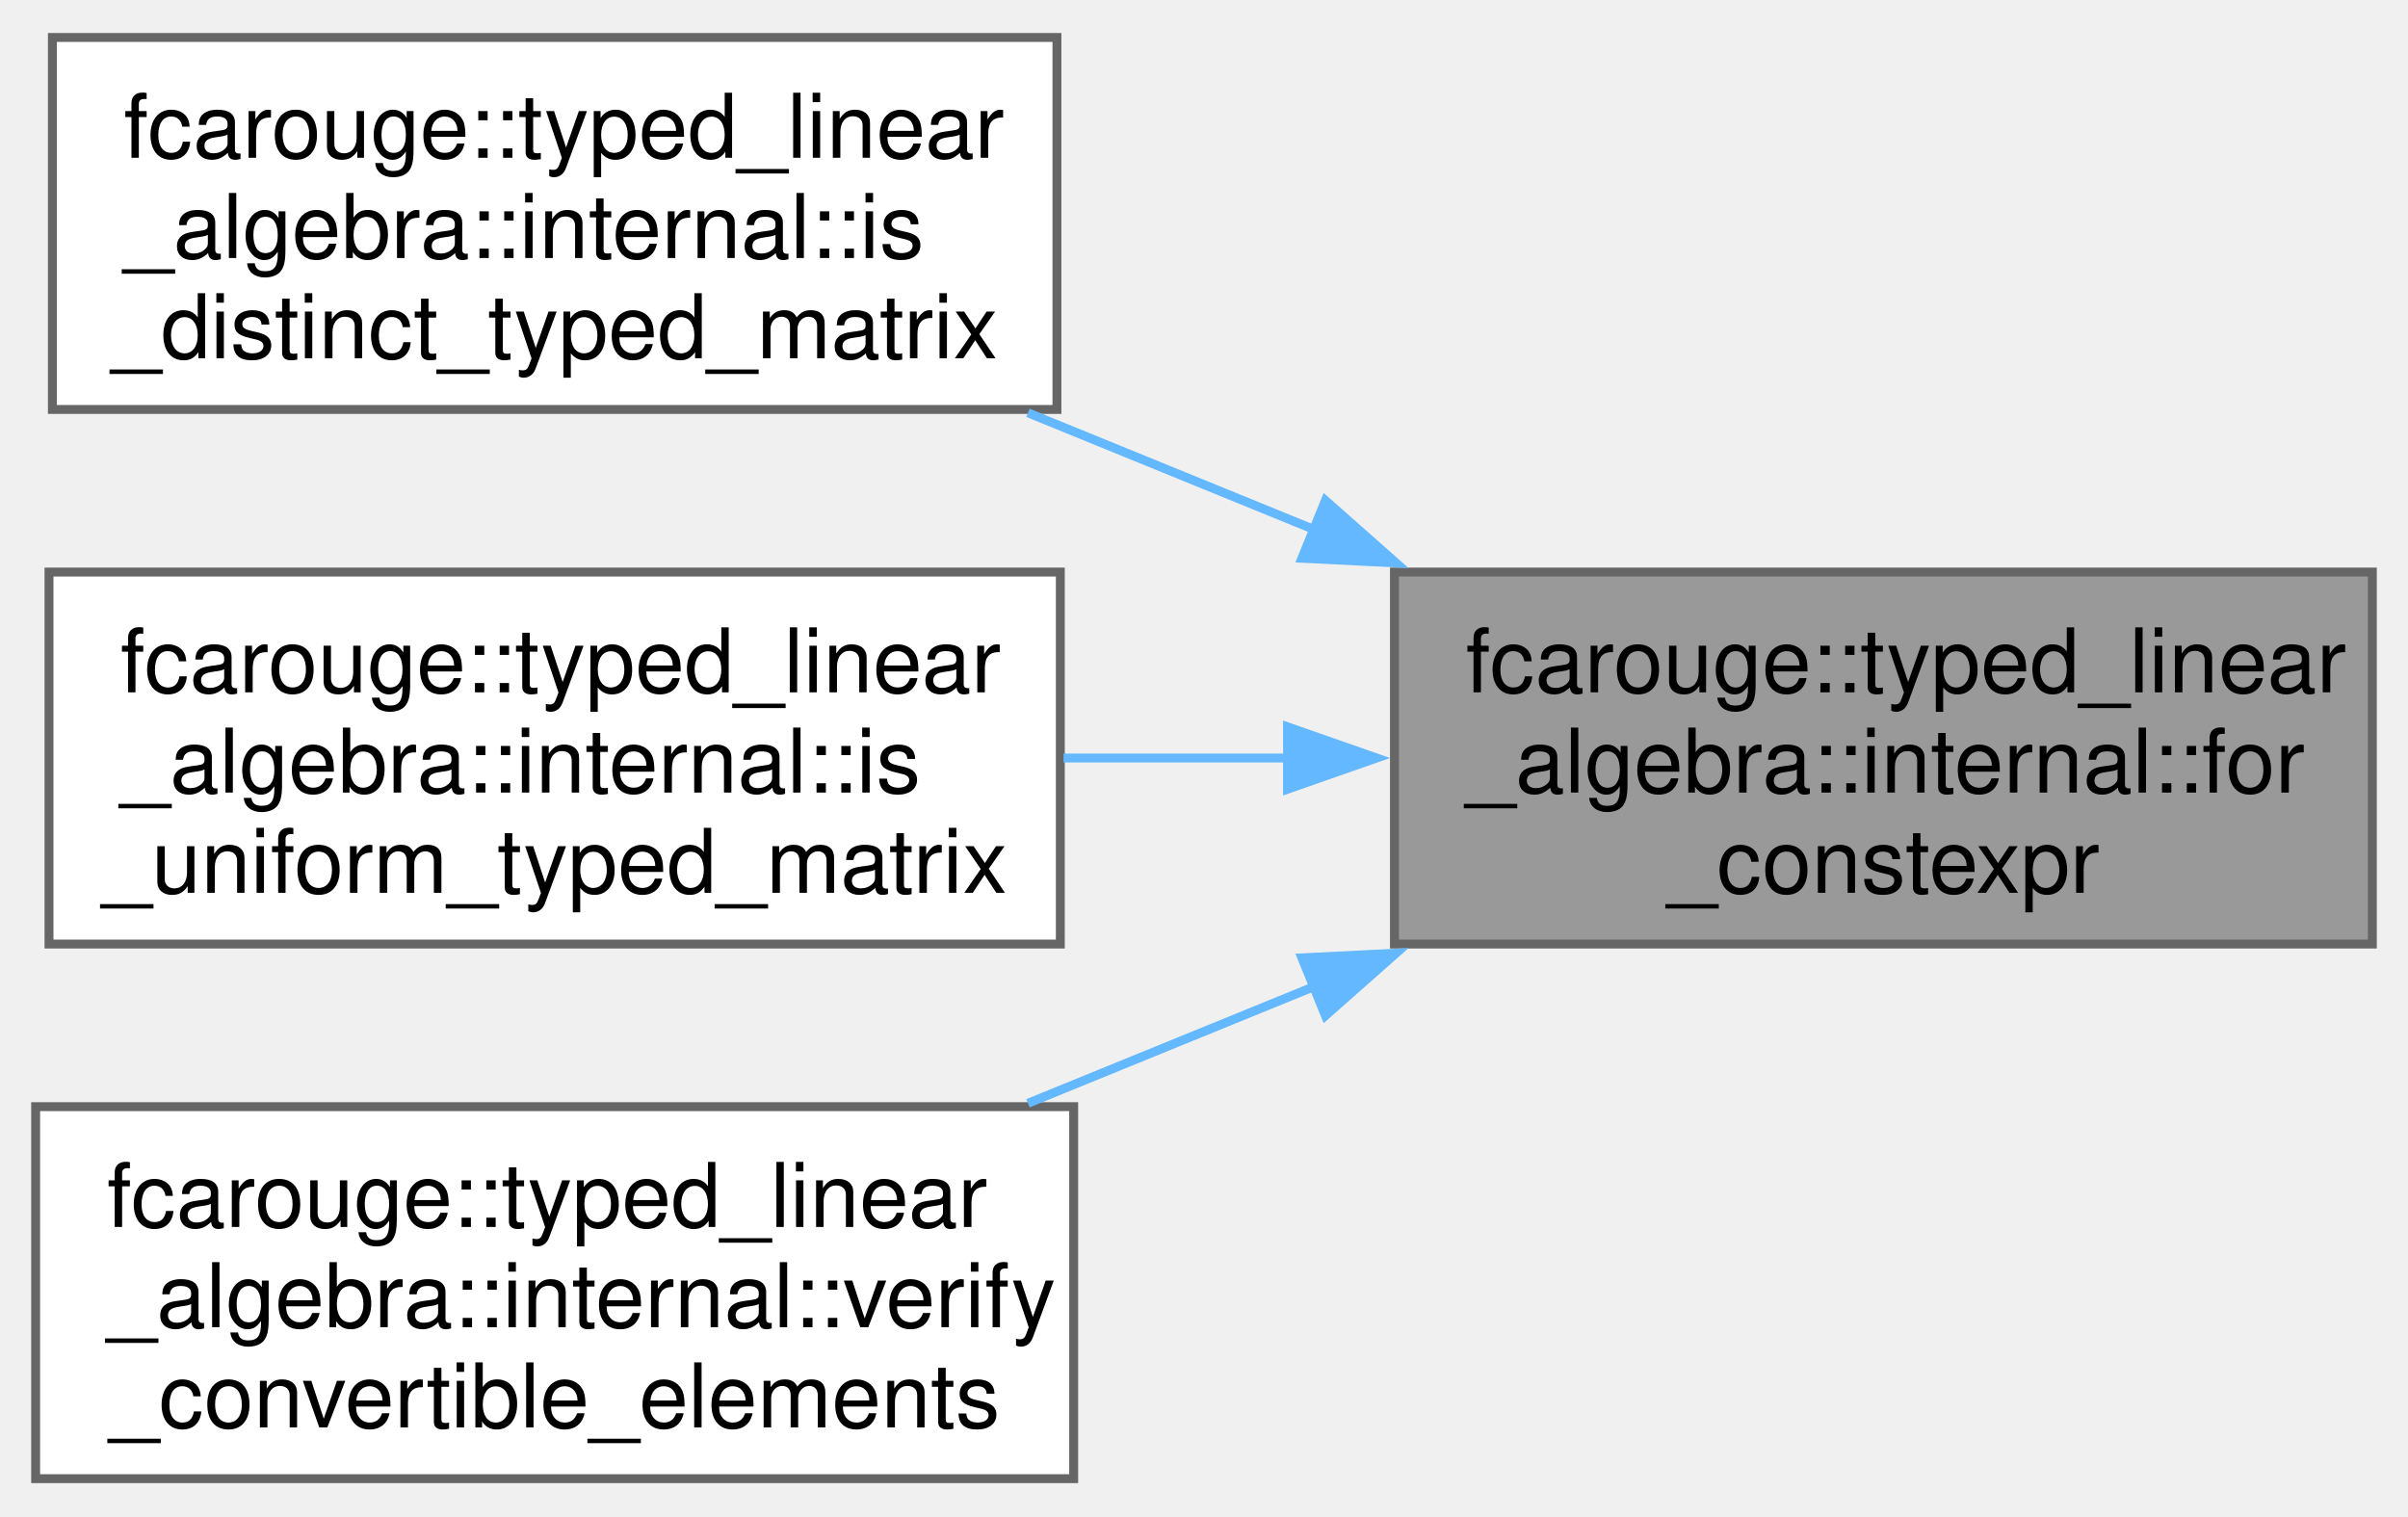
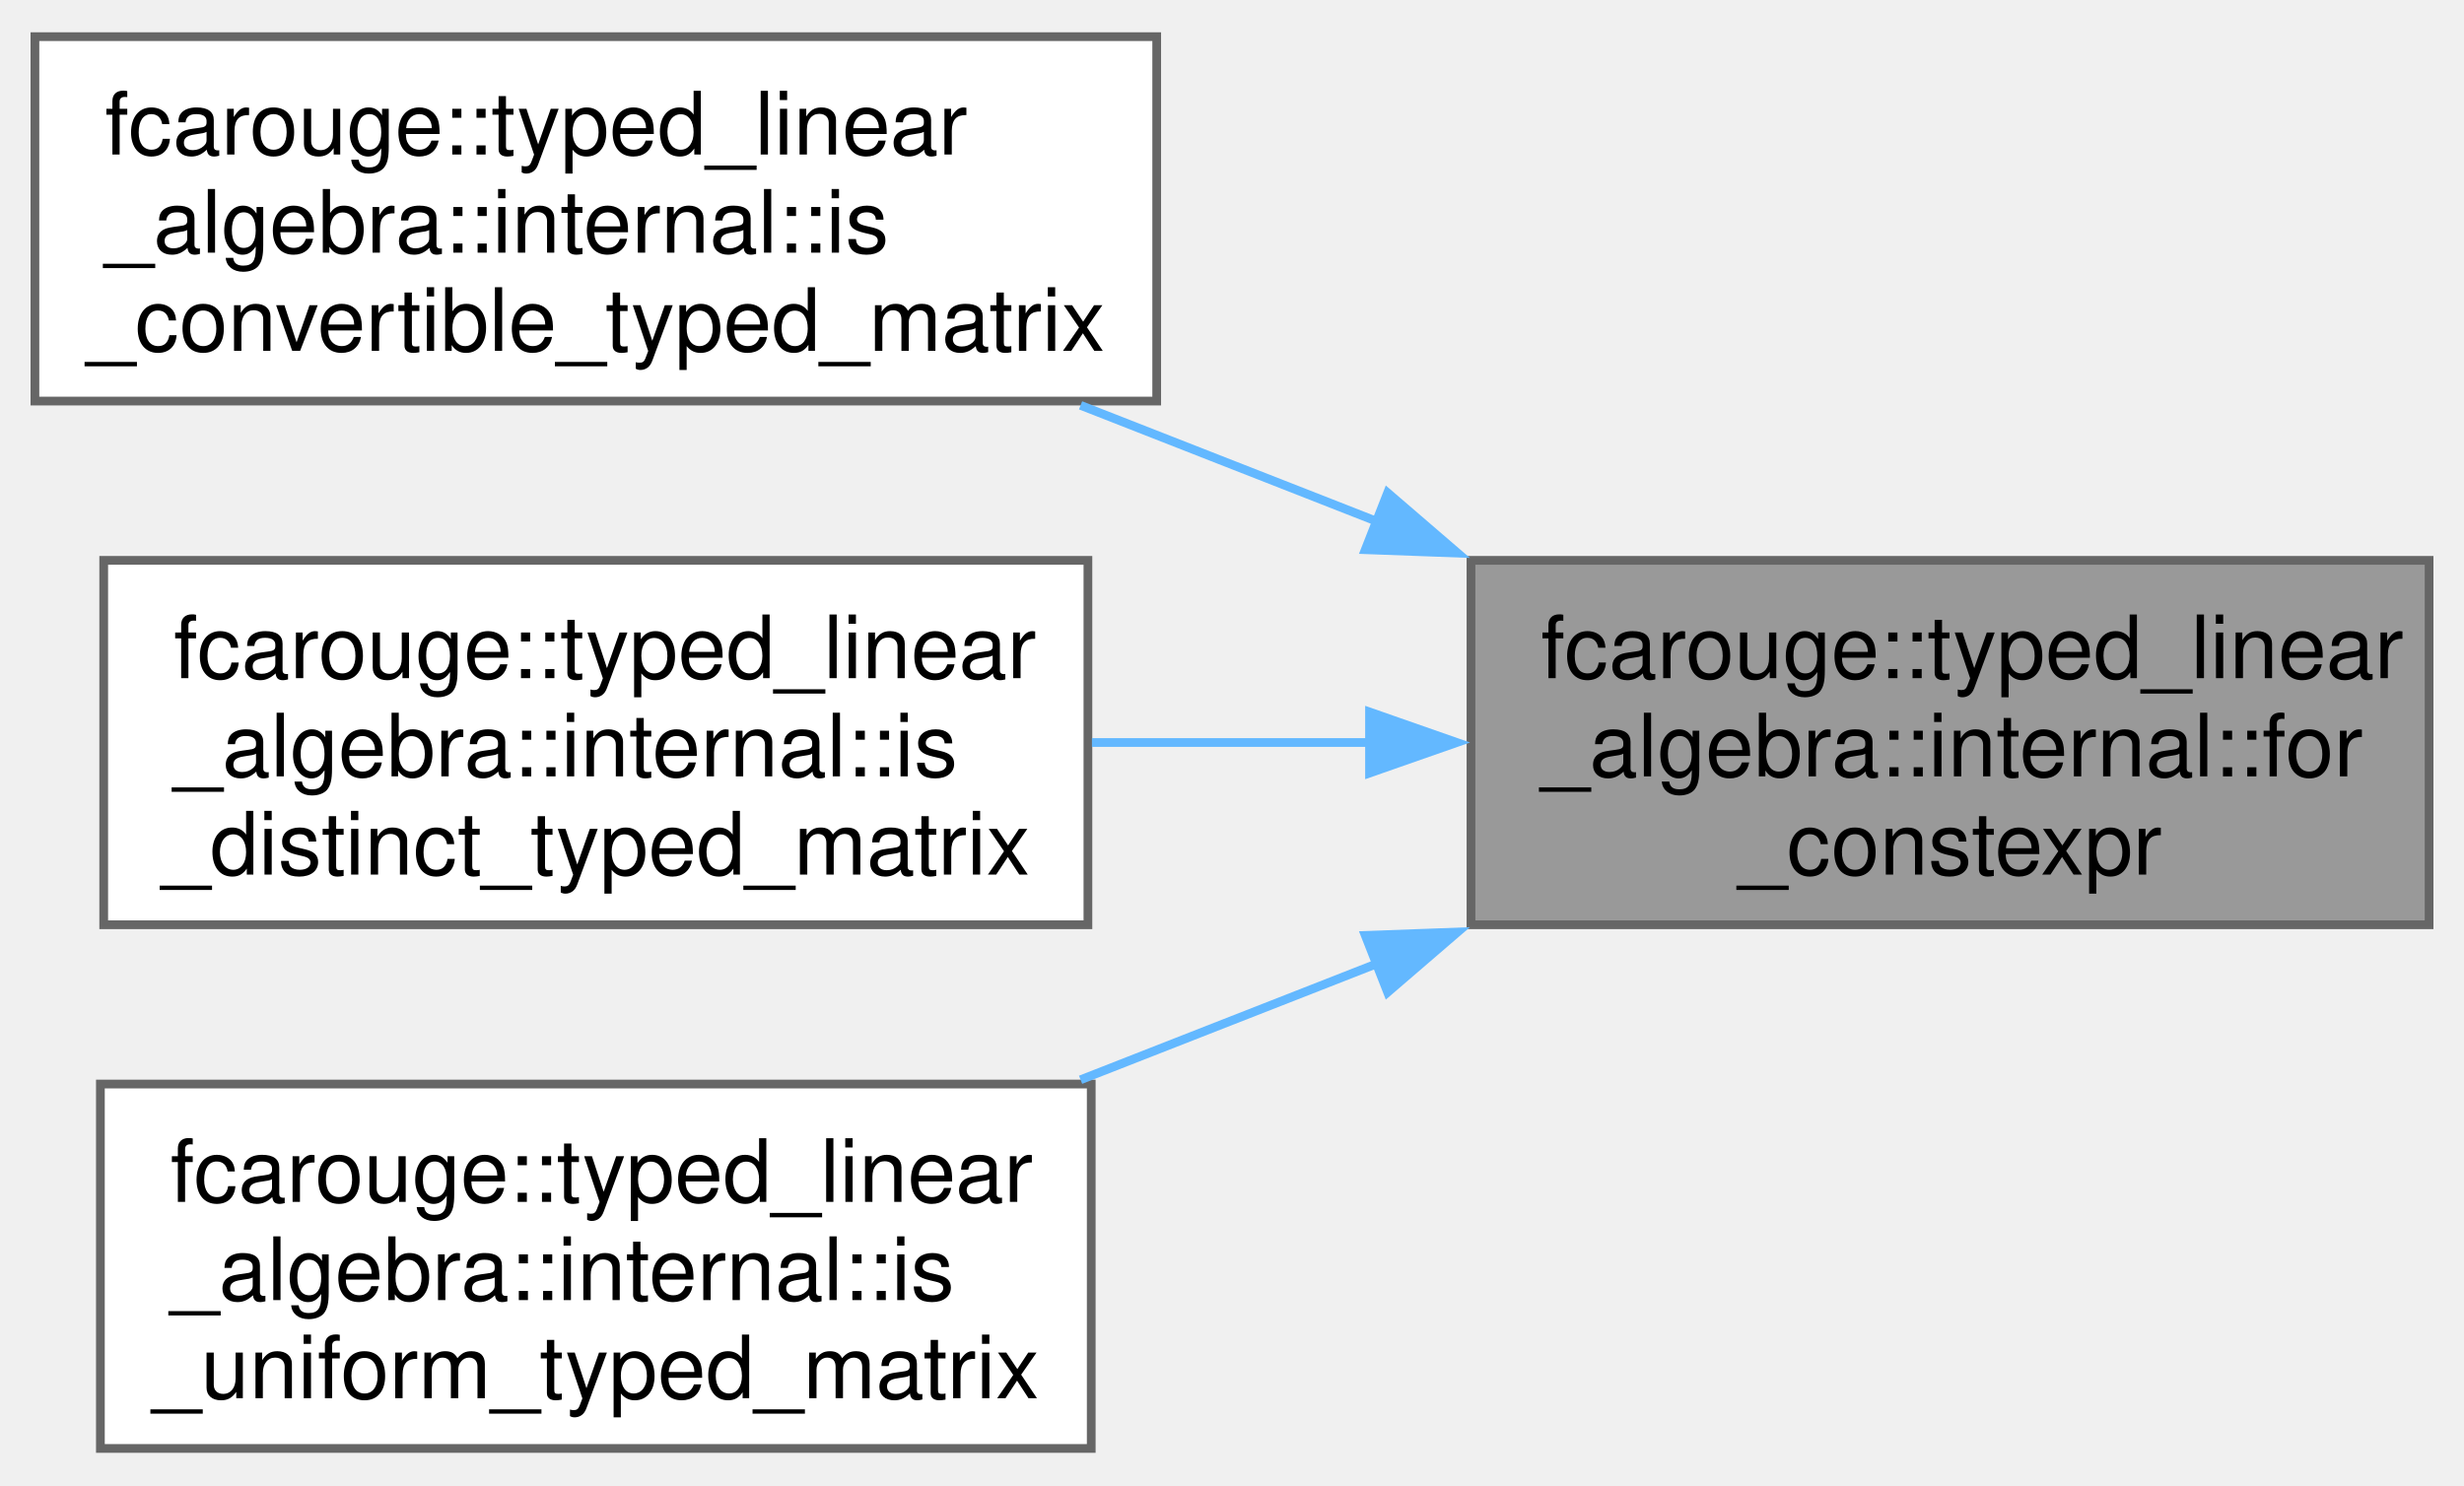
- <svg xmlns="http://www.w3.org/2000/svg" xmlns:xlink="http://www.w3.org/1999/xlink" width="270pt" height="170pt" viewBox="0.00 0.00 270.25 169.75">
+ <svg xmlns="http://www.w3.org/2000/svg" xmlns:xlink="http://www.w3.org/1999/xlink" width="282pt" height="170pt" viewBox="0.00 0.00 282.25 169.75">
  <g id="graph0" class="graph" transform="scale(1 1) rotate(0) translate(4 165.75)">
    <g id="Node000001" class="node">
      <g id="a_Node000001">
        <a xlink:title=" ">
-           <polygon fill="#999999" stroke="#666666" points="262.25,-101.75 152.5,-101.75 152.5,-60 262.25,-60 262.25,-101.75" />
-           <text text-anchor="start" x="160.5" y="-88.25" font-family="Helvetica,sans-Serif" font-size="10.00">fcarouge::typed_linear</text>
-           <text text-anchor="start" x="160.5" y="-77" font-family="Helvetica,sans-Serif" font-size="10.00">_algebra::internal::for</text>
-           <text text-anchor="middle" x="207.38" y="-65.75" font-family="Helvetica,sans-Serif" font-size="10.00">_constexpr</text>
+           <polygon fill="#999999" stroke="#666666" points="274.25,-101.75 164.5,-101.75 164.5,-60 274.25,-60 274.25,-101.75" />
+           <text text-anchor="start" x="172.5" y="-88.25" font-family="Helvetica,sans-Serif" font-size="10.00">fcarouge::typed_linear</text>
+           <text text-anchor="start" x="172.5" y="-77" font-family="Helvetica,sans-Serif" font-size="10.00">_algebra::internal::for</text>
+           <text text-anchor="middle" x="219.38" y="-65.75" font-family="Helvetica,sans-Serif" font-size="10.00">_constexpr</text>
        </a>
      </g>
    </g>
    <g id="Node000002" class="node">
      <g id="a_Node000002">
-         <a xlink:href="namespacefcarouge_1_1typed__linear__algebra_1_1internal.xhtml#a0f08ea7eb926c990cdcb66508f01466f" target="_top" xlink:title="Whether no two distinct element positions of the typed matrix share an implicit conversion target.">
-           <polygon fill="white" stroke="#666666" points="114.62,-161.75 1.88,-161.75 1.88,-120 114.62,-120 114.62,-161.75" />
-           <text text-anchor="start" x="9.88" y="-148.25" font-family="Helvetica,sans-Serif" font-size="10.00">fcarouge::typed_linear</text>
-           <text text-anchor="start" x="9.88" y="-137" font-family="Helvetica,sans-Serif" font-size="10.00">_algebra::internal::is</text>
-           <text text-anchor="middle" x="58.25" y="-125.75" font-family="Helvetica,sans-Serif" font-size="10.00">_distinct_typed_matrix</text>
+         <a xlink:href="namespacefcarouge_1_1typed__linear__algebra_1_1internal.xhtml#a19891acc4dc45bd42753c68d70251411" target="_top" xlink:title="Whether each element type of a typed matrix implicitly converts to the corresponding element type of ...">
+           <polygon fill="white" stroke="#666666" points="128.5,-161.75 0,-161.75 0,-120 128.5,-120 128.5,-161.75" />
+           <text text-anchor="start" x="8" y="-148.25" font-family="Helvetica,sans-Serif" font-size="10.00">fcarouge::typed_linear</text>
+           <text text-anchor="start" x="8" y="-137" font-family="Helvetica,sans-Serif" font-size="10.00">_algebra::internal::is</text>
+           <text text-anchor="middle" x="64.25" y="-125.75" font-family="Helvetica,sans-Serif" font-size="10.00">_convertible_typed_matrix</text>
        </a>
      </g>
    </g>
    <g id="edge1_Node000001_Node000002" class="edge">
      <g id="a_edge1_Node000001_Node000002">
        <a xlink:title=" ">
-           <path fill="none" stroke="#63b8ff" d="M143.51,-106.51C132.79,-110.88 121.77,-115.38 111.37,-119.62" />
-           <polygon fill="#63b8ff" stroke="#63b8ff" points="144.75,-109.79 152.69,-102.77 142.11,-103.3 144.75,-109.79" />
+           <path fill="none" stroke="#63b8ff" d="M153.7,-106.22C142.41,-110.64 130.77,-115.2 119.78,-119.51" />
+           <polygon fill="#63b8ff" stroke="#63b8ff" points="154.95,-109.49 162.98,-102.58 152.39,-102.97 154.95,-109.49" />
        </a>
      </g>
    </g>
    <g id="Node000003" class="node">
      <g id="a_Node000003">
-         <a xlink:href="namespacefcarouge_1_1typed__linear__algebra_1_1internal.xhtml#a2238a99ab35d65098efb485ef3e05611" target="_top" xlink:title=" ">
-           <polygon fill="white" stroke="#666666" points="115,-101.75 1.5,-101.75 1.5,-60 115,-60 115,-101.75" />
-           <text text-anchor="start" x="9.5" y="-88.25" font-family="Helvetica,sans-Serif" font-size="10.00">fcarouge::typed_linear</text>
-           <text text-anchor="start" x="9.5" y="-77" font-family="Helvetica,sans-Serif" font-size="10.00">_algebra::internal::is</text>
-           <text text-anchor="middle" x="58.25" y="-65.75" font-family="Helvetica,sans-Serif" font-size="10.00">_uniform_typed_matrix</text>
+         <a xlink:href="namespacefcarouge_1_1typed__linear__algebra_1_1internal.xhtml#a0f08ea7eb926c990cdcb66508f01466f" target="_top" xlink:title="Whether no two distinct element positions of the typed matrix share an implicit conversion target.">
+           <polygon fill="white" stroke="#666666" points="120.62,-101.75 7.88,-101.75 7.88,-60 120.62,-60 120.62,-101.75" />
+           <text text-anchor="start" x="15.88" y="-88.25" font-family="Helvetica,sans-Serif" font-size="10.00">fcarouge::typed_linear</text>
+           <text text-anchor="start" x="15.88" y="-77" font-family="Helvetica,sans-Serif" font-size="10.00">_algebra::internal::is</text>
+           <text text-anchor="middle" x="64.25" y="-65.75" font-family="Helvetica,sans-Serif" font-size="10.00">_distinct_typed_matrix</text>
        </a>
      </g>
    </g>
    <g id="edge2_Node000001_Node000003" class="edge">
      <g id="a_edge2_Node000001_Node000003">
        <a xlink:title=" ">
-           <path fill="none" stroke="#63b8ff" d="M140.63,-80.88C132.2,-80.88 123.62,-80.88 115.36,-80.88" />
-           <polygon fill="#63b8ff" stroke="#63b8ff" points="140.5,-84.38 150.5,-80.88 140.5,-77.38 140.5,-84.38" />
+           <path fill="none" stroke="#63b8ff" d="M153.01,-80.88C142.38,-80.88 131.45,-80.88 121.08,-80.88" />
+           <polygon fill="#63b8ff" stroke="#63b8ff" points="152.88,-84.38 162.88,-80.88 152.88,-77.38 152.88,-84.38" />
        </a>
      </g>
    </g>
    <g id="Node000004" class="node">
      <g id="a_Node000004">
-         <a xlink:href="namespacefcarouge_1_1typed__linear__algebra_1_1internal.xhtml#a8bf375922e0a95892ba40668aa0d5599" target="_top" xlink:title="Verifies a typed matrix converts to another, element by element.">
-           <polygon fill="white" stroke="#666666" points="116.5,-41.75 0,-41.75 0,0 116.5,0 116.5,-41.75" />
-           <text text-anchor="start" x="8" y="-28.25" font-family="Helvetica,sans-Serif" font-size="10.00">fcarouge::typed_linear</text>
-           <text text-anchor="start" x="8" y="-17" font-family="Helvetica,sans-Serif" font-size="10.00">_algebra::internal::verify</text>
-           <text text-anchor="middle" x="58.25" y="-5.75" font-family="Helvetica,sans-Serif" font-size="10.00">_convertible_elements</text>
+         <a xlink:href="namespacefcarouge_1_1typed__linear__algebra_1_1internal.xhtml#a2238a99ab35d65098efb485ef3e05611" target="_top" xlink:title=" ">
+           <polygon fill="white" stroke="#666666" points="121,-41.75 7.5,-41.75 7.5,0 121,0 121,-41.75" />
+           <text text-anchor="start" x="15.5" y="-28.25" font-family="Helvetica,sans-Serif" font-size="10.00">fcarouge::typed_linear</text>
+           <text text-anchor="start" x="15.5" y="-17" font-family="Helvetica,sans-Serif" font-size="10.00">_algebra::internal::is</text>
+           <text text-anchor="middle" x="64.25" y="-5.75" font-family="Helvetica,sans-Serif" font-size="10.00">_uniform_typed_matrix</text>
        </a>
      </g>
    </g>
    <g id="edge3_Node000001_Node000004" class="edge">
      <g id="a_edge3_Node000001_Node000004">
        <a xlink:title=" ">
-           <path fill="none" stroke="#63b8ff" d="M143.51,-55.24C132.79,-50.87 121.77,-46.37 111.37,-42.13" />
-           <polygon fill="#63b8ff" stroke="#63b8ff" points="142.11,-58.45 152.69,-58.98 144.75,-51.96 142.11,-58.45" />
+           <path fill="none" stroke="#63b8ff" d="M153.7,-55.53C142.41,-51.11 130.77,-46.55 119.78,-42.24" />
+           <polygon fill="#63b8ff" stroke="#63b8ff" points="152.39,-58.78 162.98,-59.17 154.95,-52.26 152.39,-58.78" />
        </a>
      </g>
    </g>
  </g>
</svg>
